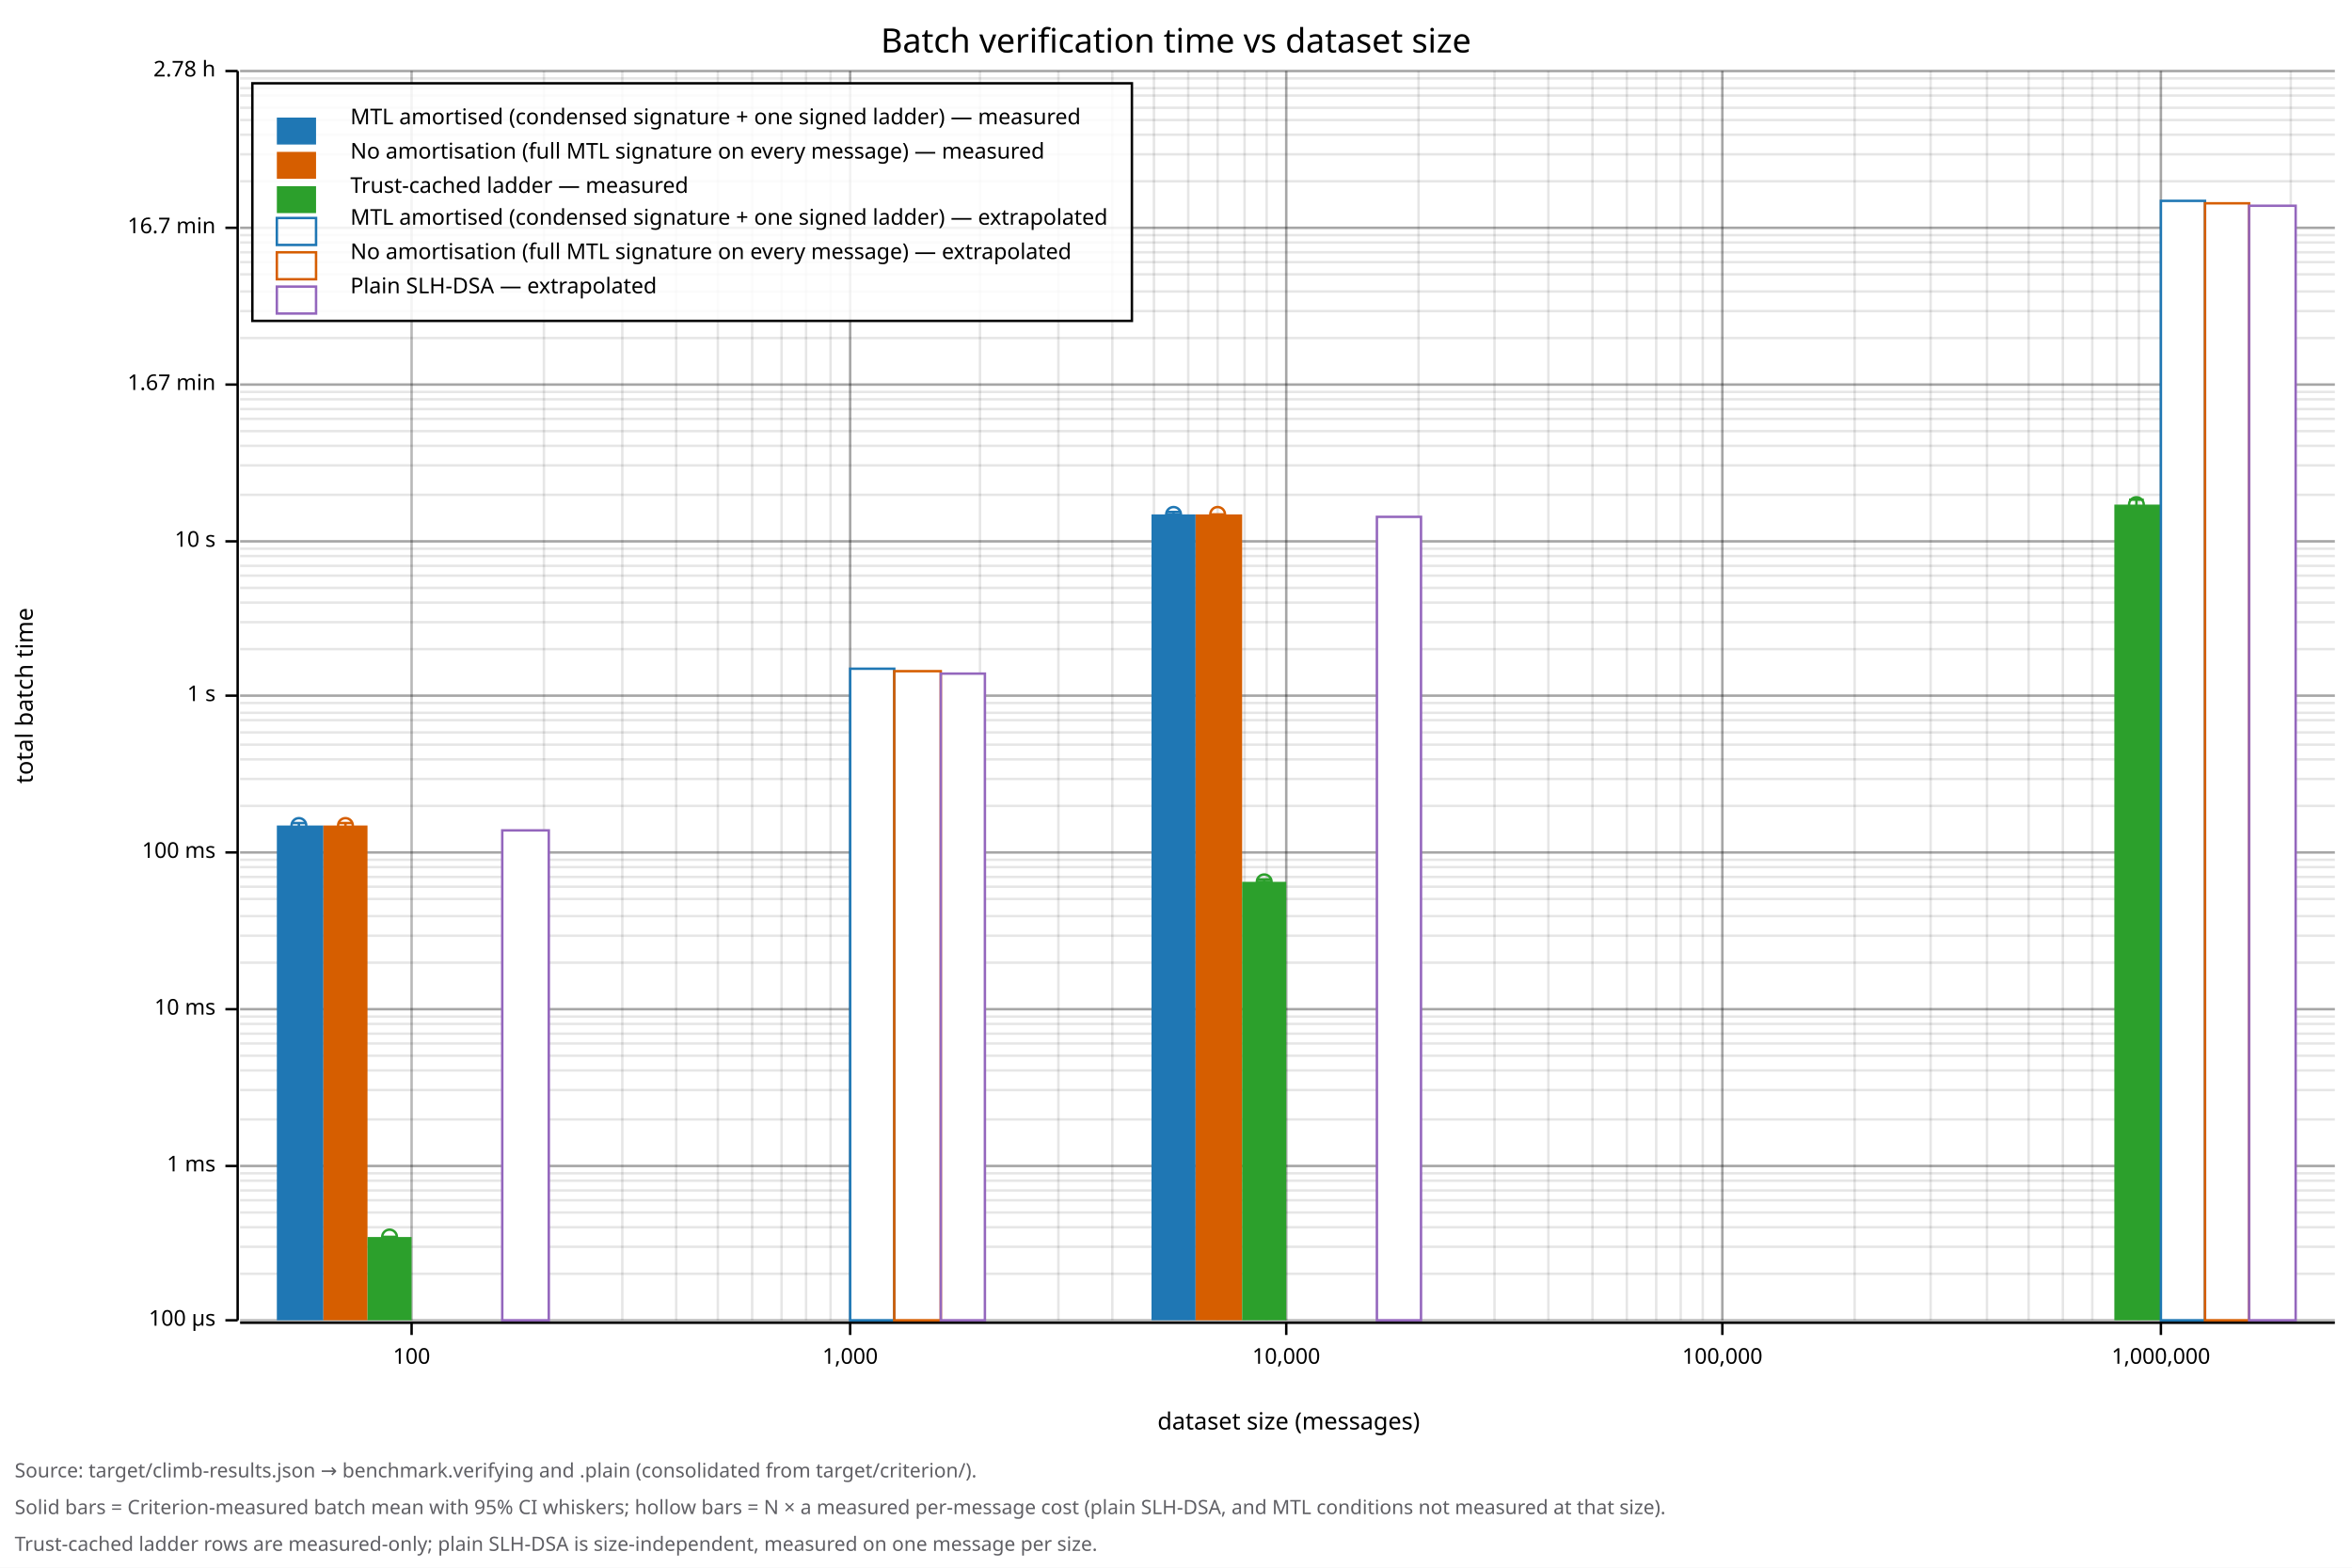
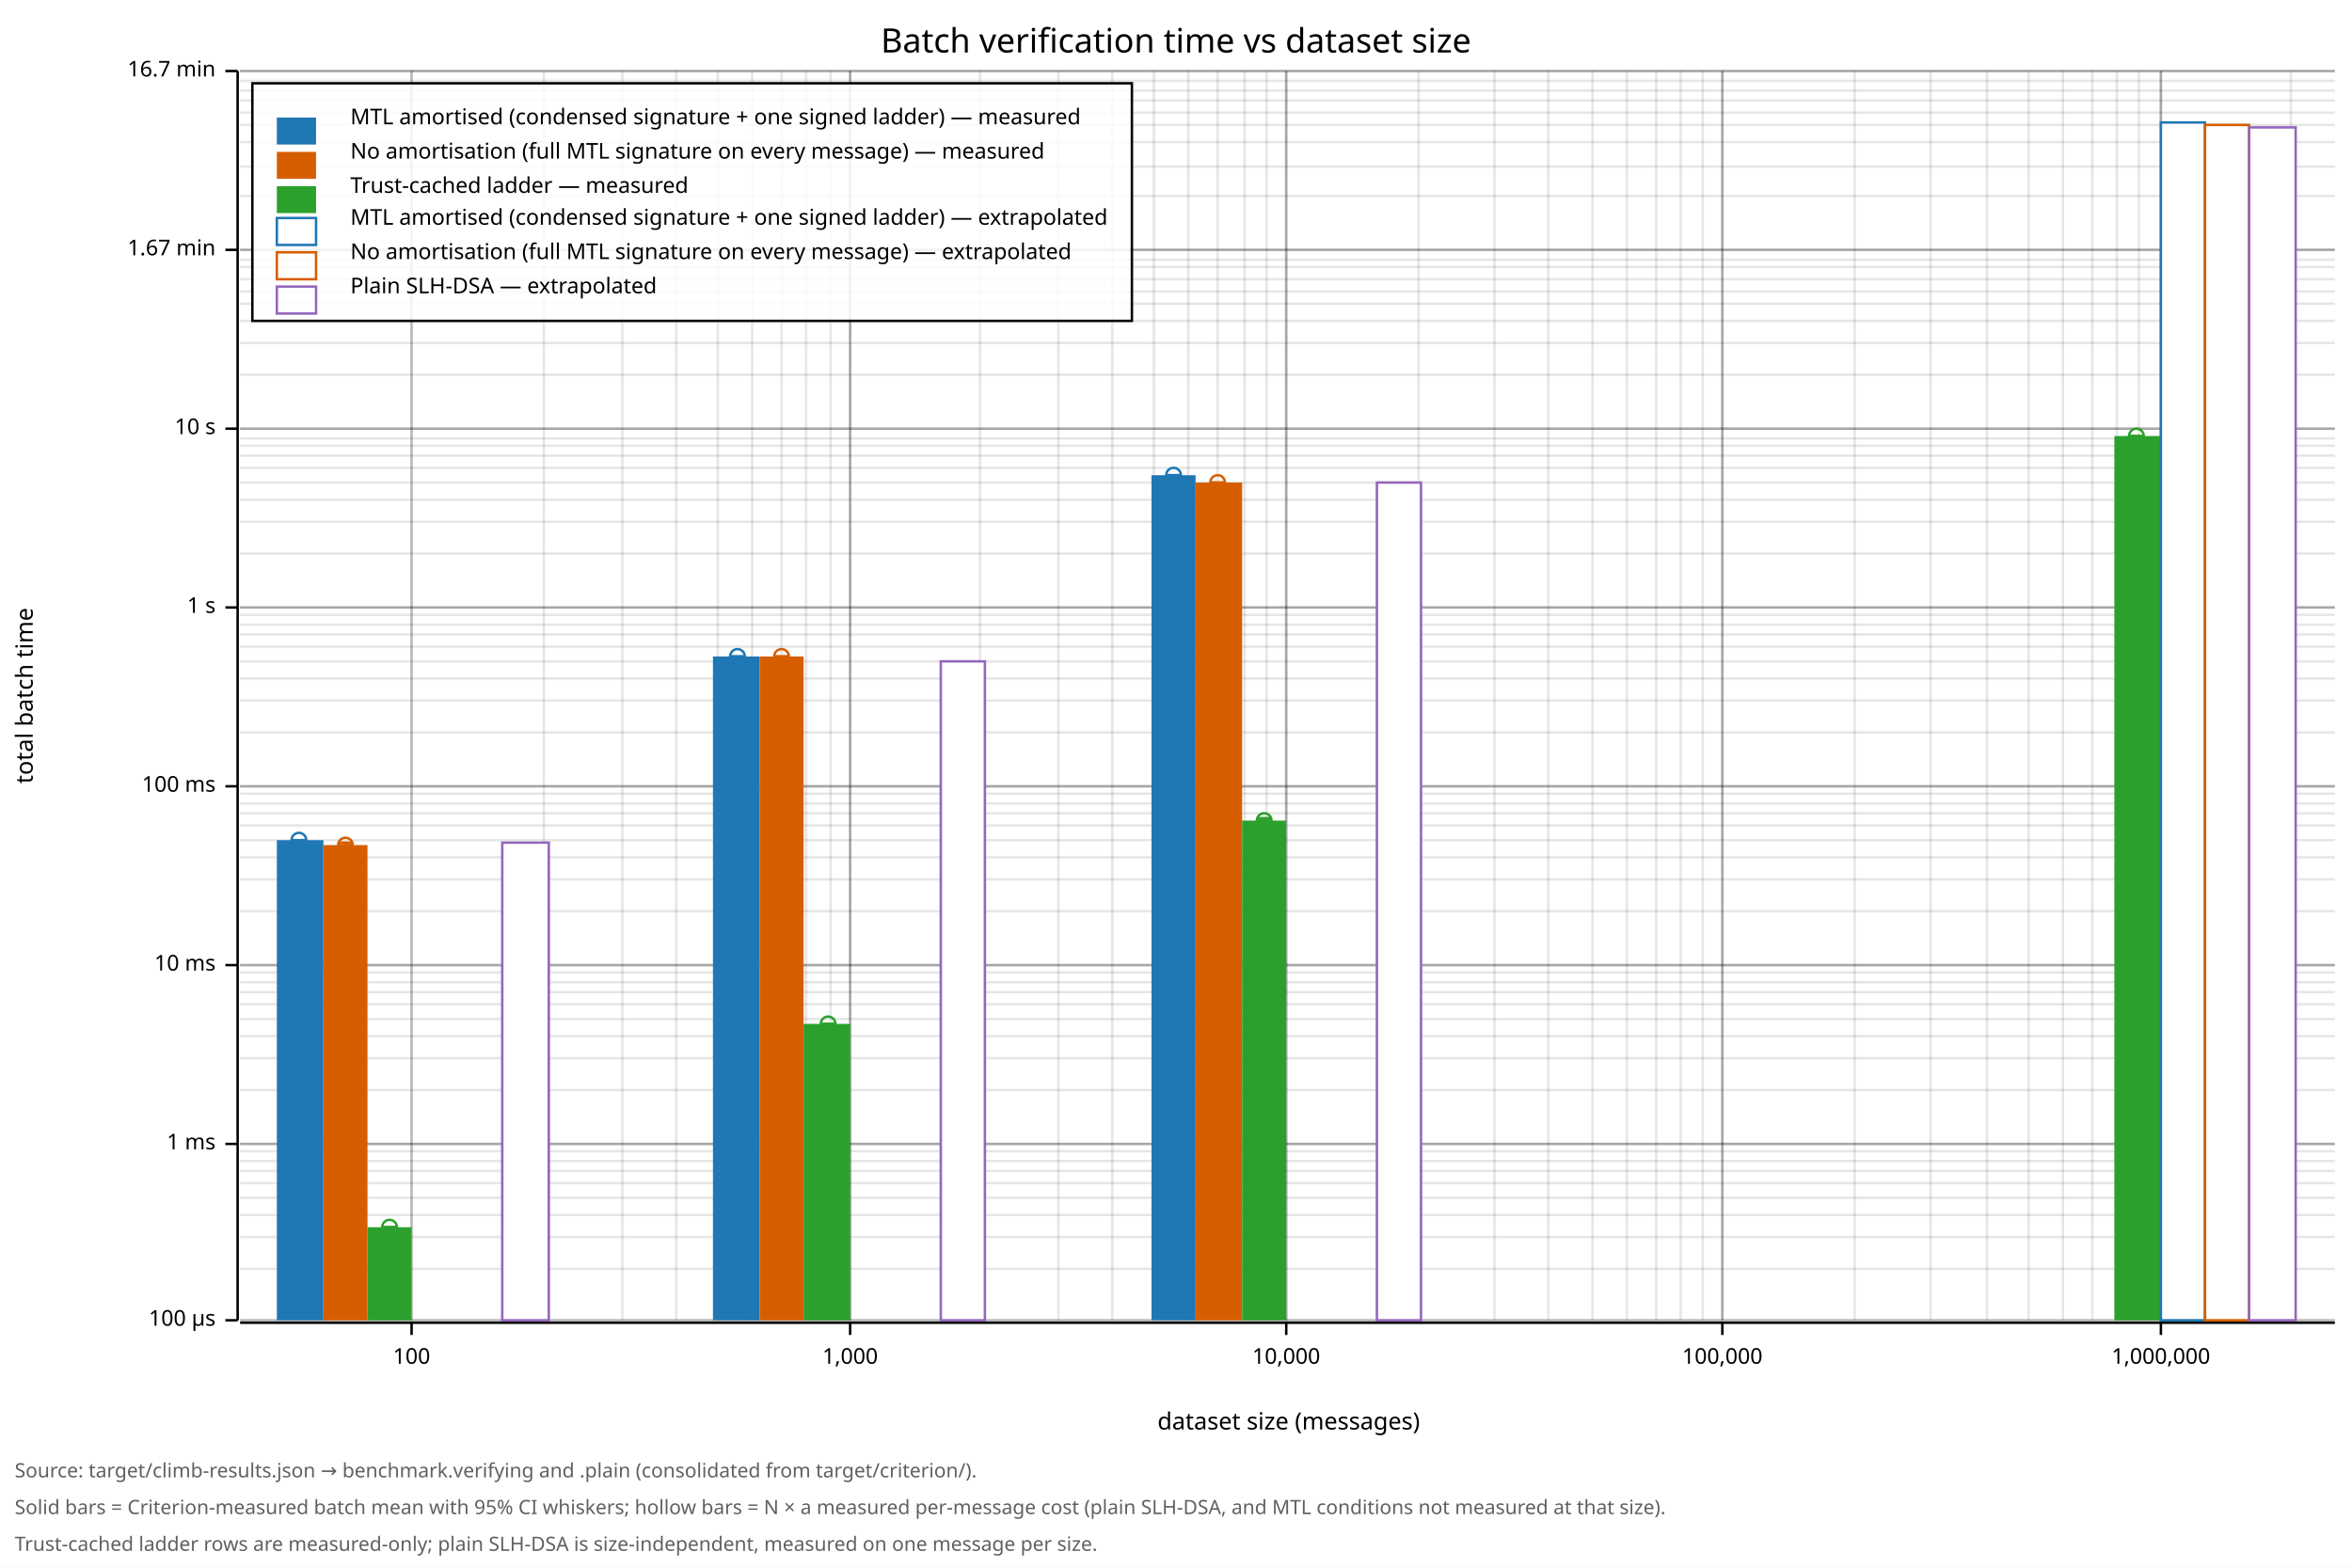
<svg xmlns="http://www.w3.org/2000/svg" width="960" height="640" viewBox="0 0 960 640">
  <rect x="0" y="0" width="960" height="640" opacity="1" fill="#FFFFFF" stroke="none" />
  <text x="480" y="11" dy="0.76em" text-anchor="middle" font-family="sans-serif" font-size="13.71" opacity="1" fill="#000000">
Batch verification time vs dataset size
</text>
  <line opacity="0.1" stroke="#000000" stroke-width="1" x1="168" y1="539" x2="168" y2="29" />
  <line opacity="0.1" stroke="#000000" stroke-width="1" x1="222" y1="539" x2="222" y2="29" />
  <line opacity="0.1" stroke="#000000" stroke-width="1" x1="254" y1="539" x2="254" y2="29" />
  <line opacity="0.1" stroke="#000000" stroke-width="1" x1="276" y1="539" x2="276" y2="29" />
  <line opacity="0.1" stroke="#000000" stroke-width="1" x1="293" y1="539" x2="293" y2="29" />
  <line opacity="0.1" stroke="#000000" stroke-width="1" x1="307" y1="539" x2="307" y2="29" />
  <line opacity="0.1" stroke="#000000" stroke-width="1" x1="319" y1="539" x2="319" y2="29" />
  <line opacity="0.1" stroke="#000000" stroke-width="1" x1="329" y1="539" x2="329" y2="29" />
  <line opacity="0.1" stroke="#000000" stroke-width="1" x1="339" y1="539" x2="339" y2="29" />
  <line opacity="0.1" stroke="#000000" stroke-width="1" x1="347" y1="539" x2="347" y2="29" />
  <line opacity="0.1" stroke="#000000" stroke-width="1" x1="347" y1="539" x2="347" y2="29" />
  <line opacity="0.1" stroke="#000000" stroke-width="1" x1="400" y1="539" x2="400" y2="29" />
  <line opacity="0.1" stroke="#000000" stroke-width="1" x1="432" y1="539" x2="432" y2="29" />
  <line opacity="0.1" stroke="#000000" stroke-width="1" x1="454" y1="539" x2="454" y2="29" />
  <line opacity="0.1" stroke="#000000" stroke-width="1" x1="471" y1="539" x2="471" y2="29" />
  <line opacity="0.1" stroke="#000000" stroke-width="1" x1="485" y1="539" x2="485" y2="29" />
  <line opacity="0.1" stroke="#000000" stroke-width="1" x1="497" y1="539" x2="497" y2="29" />
  <line opacity="0.1" stroke="#000000" stroke-width="1" x1="508" y1="539" x2="508" y2="29" />
  <line opacity="0.1" stroke="#000000" stroke-width="1" x1="517" y1="539" x2="517" y2="29" />
  <line opacity="0.1" stroke="#000000" stroke-width="1" x1="525" y1="539" x2="525" y2="29" />
  <line opacity="0.1" stroke="#000000" stroke-width="1" x1="525" y1="539" x2="525" y2="29" />
  <line opacity="0.1" stroke="#000000" stroke-width="1" x1="579" y1="539" x2="579" y2="29" />
  <line opacity="0.1" stroke="#000000" stroke-width="1" x1="610" y1="539" x2="610" y2="29" />
  <line opacity="0.1" stroke="#000000" stroke-width="1" x1="632" y1="539" x2="632" y2="29" />
  <line opacity="0.1" stroke="#000000" stroke-width="1" x1="650" y1="539" x2="650" y2="29" />
  <line opacity="0.1" stroke="#000000" stroke-width="1" x1="664" y1="539" x2="664" y2="29" />
  <line opacity="0.1" stroke="#000000" stroke-width="1" x1="676" y1="539" x2="676" y2="29" />
  <line opacity="0.1" stroke="#000000" stroke-width="1" x1="686" y1="539" x2="686" y2="29" />
  <line opacity="0.1" stroke="#000000" stroke-width="1" x1="695" y1="539" x2="695" y2="29" />
  <line opacity="0.1" stroke="#000000" stroke-width="1" x1="703" y1="539" x2="703" y2="29" />
  <line opacity="0.1" stroke="#000000" stroke-width="1" x1="703" y1="539" x2="703" y2="29" />
  <line opacity="0.1" stroke="#000000" stroke-width="1" x1="757" y1="539" x2="757" y2="29" />
  <line opacity="0.1" stroke="#000000" stroke-width="1" x1="788" y1="539" x2="788" y2="29" />
  <line opacity="0.1" stroke="#000000" stroke-width="1" x1="811" y1="539" x2="811" y2="29" />
  <line opacity="0.1" stroke="#000000" stroke-width="1" x1="828" y1="539" x2="828" y2="29" />
  <line opacity="0.1" stroke="#000000" stroke-width="1" x1="842" y1="539" x2="842" y2="29" />
  <line opacity="0.1" stroke="#000000" stroke-width="1" x1="854" y1="539" x2="854" y2="29" />
  <line opacity="0.1" stroke="#000000" stroke-width="1" x1="864" y1="539" x2="864" y2="29" />
  <line opacity="0.1" stroke="#000000" stroke-width="1" x1="873" y1="539" x2="873" y2="29" />
  <line opacity="0.1" stroke="#000000" stroke-width="1" x1="882" y1="539" x2="882" y2="29" />
  <line opacity="0.1" stroke="#000000" stroke-width="1" x1="882" y1="539" x2="882" y2="29" />
  <line opacity="0.1" stroke="#000000" stroke-width="1" x1="935" y1="539" x2="935" y2="29" />
  <line opacity="0.1" stroke="#000000" stroke-width="1" x1="98" y1="539" x2="953" y2="539" />
-   <line opacity="0.1" stroke="#000000" stroke-width="1" x1="98" y1="520" x2="953" y2="520" />
-   <line opacity="0.1" stroke="#000000" stroke-width="1" x1="98" y1="509" x2="953" y2="509" />
-   <line opacity="0.1" stroke="#000000" stroke-width="1" x1="98" y1="501" x2="953" y2="501" />
-   <line opacity="0.1" stroke="#000000" stroke-width="1" x1="98" y1="495" x2="953" y2="495" />
-   <line opacity="0.1" stroke="#000000" stroke-width="1" x1="98" y1="490" x2="953" y2="490" />
-   <line opacity="0.1" stroke="#000000" stroke-width="1" x1="98" y1="486" x2="953" y2="486" />
-   <line opacity="0.1" stroke="#000000" stroke-width="1" x1="98" y1="482" x2="953" y2="482" />
-   <line opacity="0.1" stroke="#000000" stroke-width="1" x1="98" y1="479" x2="953" y2="479" />
-   <line opacity="0.1" stroke="#000000" stroke-width="1" x1="98" y1="476" x2="953" y2="476" />
-   <line opacity="0.1" stroke="#000000" stroke-width="1" x1="98" y1="476" x2="953" y2="476" />
-   <line opacity="0.1" stroke="#000000" stroke-width="1" x1="98" y1="457" x2="953" y2="457" />
+   <line opacity="0.1" stroke="#000000" stroke-width="1" x1="98" y1="518" x2="953" y2="518" />
+   <line opacity="0.1" stroke="#000000" stroke-width="1" x1="98" y1="505" x2="953" y2="505" />
+   <line opacity="0.1" stroke="#000000" stroke-width="1" x1="98" y1="496" x2="953" y2="496" />
+   <line opacity="0.1" stroke="#000000" stroke-width="1" x1="98" y1="489" x2="953" y2="489" />
+   <line opacity="0.1" stroke="#000000" stroke-width="1" x1="98" y1="483" x2="953" y2="483" />
+   <line opacity="0.1" stroke="#000000" stroke-width="1" x1="98" y1="478" x2="953" y2="478" />
+   <line opacity="0.1" stroke="#000000" stroke-width="1" x1="98" y1="474" x2="953" y2="474" />
+   <line opacity="0.1" stroke="#000000" stroke-width="1" x1="98" y1="470" x2="953" y2="470" />
+   <line opacity="0.1" stroke="#000000" stroke-width="1" x1="98" y1="467" x2="953" y2="467" />
+   <line opacity="0.1" stroke="#000000" stroke-width="1" x1="98" y1="467" x2="953" y2="467" />
  <line opacity="0.1" stroke="#000000" stroke-width="1" x1="98" y1="445" x2="953" y2="445" />
-   <line opacity="0.1" stroke="#000000" stroke-width="1" x1="98" y1="437" x2="953" y2="437" />
-   <line opacity="0.1" stroke="#000000" stroke-width="1" x1="98" y1="431" x2="953" y2="431" />
-   <line opacity="0.1" stroke="#000000" stroke-width="1" x1="98" y1="426" x2="953" y2="426" />
-   <line opacity="0.1" stroke="#000000" stroke-width="1" x1="98" y1="422" x2="953" y2="422" />
-   <line opacity="0.1" stroke="#000000" stroke-width="1" x1="98" y1="418" x2="953" y2="418" />
-   <line opacity="0.1" stroke="#000000" stroke-width="1" x1="98" y1="415" x2="953" y2="415" />
-   <line opacity="0.1" stroke="#000000" stroke-width="1" x1="98" y1="412" x2="953" y2="412" />
-   <line opacity="0.1" stroke="#000000" stroke-width="1" x1="98" y1="412" x2="953" y2="412" />
-   <line opacity="0.1" stroke="#000000" stroke-width="1" x1="98" y1="393" x2="953" y2="393" />
-   <line opacity="0.1" stroke="#000000" stroke-width="1" x1="98" y1="382" x2="953" y2="382" />
-   <line opacity="0.1" stroke="#000000" stroke-width="1" x1="98" y1="374" x2="953" y2="374" />
-   <line opacity="0.1" stroke="#000000" stroke-width="1" x1="98" y1="367" x2="953" y2="367" />
-   <line opacity="0.1" stroke="#000000" stroke-width="1" x1="98" y1="362" x2="953" y2="362" />
-   <line opacity="0.1" stroke="#000000" stroke-width="1" x1="98" y1="358" x2="953" y2="358" />
-   <line opacity="0.1" stroke="#000000" stroke-width="1" x1="98" y1="354" x2="953" y2="354" />
-   <line opacity="0.1" stroke="#000000" stroke-width="1" x1="98" y1="351" x2="953" y2="351" />
-   <line opacity="0.1" stroke="#000000" stroke-width="1" x1="98" y1="348" x2="953" y2="348" />
-   <line opacity="0.1" stroke="#000000" stroke-width="1" x1="98" y1="348" x2="953" y2="348" />
-   <line opacity="0.1" stroke="#000000" stroke-width="1" x1="98" y1="329" x2="953" y2="329" />
-   <line opacity="0.1" stroke="#000000" stroke-width="1" x1="98" y1="318" x2="953" y2="318" />
-   <line opacity="0.1" stroke="#000000" stroke-width="1" x1="98" y1="310" x2="953" y2="310" />
-   <line opacity="0.1" stroke="#000000" stroke-width="1" x1="98" y1="304" x2="953" y2="304" />
+   <line opacity="0.1" stroke="#000000" stroke-width="1" x1="98" y1="432" x2="953" y2="432" />
+   <line opacity="0.1" stroke="#000000" stroke-width="1" x1="98" y1="423" x2="953" y2="423" />
+   <line opacity="0.1" stroke="#000000" stroke-width="1" x1="98" y1="416" x2="953" y2="416" />
+   <line opacity="0.1" stroke="#000000" stroke-width="1" x1="98" y1="410" x2="953" y2="410" />
+   <line opacity="0.1" stroke="#000000" stroke-width="1" x1="98" y1="405" x2="953" y2="405" />
+   <line opacity="0.1" stroke="#000000" stroke-width="1" x1="98" y1="401" x2="953" y2="401" />
+   <line opacity="0.1" stroke="#000000" stroke-width="1" x1="98" y1="397" x2="953" y2="397" />
+   <line opacity="0.1" stroke="#000000" stroke-width="1" x1="98" y1="394" x2="953" y2="394" />
+   <line opacity="0.1" stroke="#000000" stroke-width="1" x1="98" y1="394" x2="953" y2="394" />
+   <line opacity="0.1" stroke="#000000" stroke-width="1" x1="98" y1="372" x2="953" y2="372" />
+   <line opacity="0.1" stroke="#000000" stroke-width="1" x1="98" y1="359" x2="953" y2="359" />
+   <line opacity="0.1" stroke="#000000" stroke-width="1" x1="98" y1="350" x2="953" y2="350" />
+   <line opacity="0.1" stroke="#000000" stroke-width="1" x1="98" y1="343" x2="953" y2="343" />
+   <line opacity="0.1" stroke="#000000" stroke-width="1" x1="98" y1="337" x2="953" y2="337" />
+   <line opacity="0.1" stroke="#000000" stroke-width="1" x1="98" y1="332" x2="953" y2="332" />
+   <line opacity="0.1" stroke="#000000" stroke-width="1" x1="98" y1="328" x2="953" y2="328" />
+   <line opacity="0.1" stroke="#000000" stroke-width="1" x1="98" y1="324" x2="953" y2="324" />
+   <line opacity="0.1" stroke="#000000" stroke-width="1" x1="98" y1="321" x2="953" y2="321" />
+   <line opacity="0.1" stroke="#000000" stroke-width="1" x1="98" y1="321" x2="953" y2="321" />
  <line opacity="0.1" stroke="#000000" stroke-width="1" x1="98" y1="299" x2="953" y2="299" />
-   <line opacity="0.1" stroke="#000000" stroke-width="1" x1="98" y1="294" x2="953" y2="294" />
-   <line opacity="0.1" stroke="#000000" stroke-width="1" x1="98" y1="291" x2="953" y2="291" />
-   <line opacity="0.1" stroke="#000000" stroke-width="1" x1="98" y1="287" x2="953" y2="287" />
-   <line opacity="0.1" stroke="#000000" stroke-width="1" x1="98" y1="284" x2="953" y2="284" />
-   <line opacity="0.1" stroke="#000000" stroke-width="1" x1="98" y1="284" x2="953" y2="284" />
-   <line opacity="0.1" stroke="#000000" stroke-width="1" x1="98" y1="265" x2="953" y2="265" />
-   <line opacity="0.1" stroke="#000000" stroke-width="1" x1="98" y1="254" x2="953" y2="254" />
-   <line opacity="0.1" stroke="#000000" stroke-width="1" x1="98" y1="246" x2="953" y2="246" />
-   <line opacity="0.1" stroke="#000000" stroke-width="1" x1="98" y1="240" x2="953" y2="240" />
-   <line opacity="0.1" stroke="#000000" stroke-width="1" x1="98" y1="235" x2="953" y2="235" />
-   <line opacity="0.1" stroke="#000000" stroke-width="1" x1="98" y1="231" x2="953" y2="231" />
-   <line opacity="0.1" stroke="#000000" stroke-width="1" x1="98" y1="227" x2="953" y2="227" />
-   <line opacity="0.1" stroke="#000000" stroke-width="1" x1="98" y1="224" x2="953" y2="224" />
-   <line opacity="0.1" stroke="#000000" stroke-width="1" x1="98" y1="221" x2="953" y2="221" />
-   <line opacity="0.1" stroke="#000000" stroke-width="1" x1="98" y1="221" x2="953" y2="221" />
-   <line opacity="0.1" stroke="#000000" stroke-width="1" x1="98" y1="202" x2="953" y2="202" />
-   <line opacity="0.1" stroke="#000000" stroke-width="1" x1="98" y1="190" x2="953" y2="190" />
+   <line opacity="0.1" stroke="#000000" stroke-width="1" x1="98" y1="286" x2="953" y2="286" />
+   <line opacity="0.1" stroke="#000000" stroke-width="1" x1="98" y1="277" x2="953" y2="277" />
+   <line opacity="0.1" stroke="#000000" stroke-width="1" x1="98" y1="270" x2="953" y2="270" />
+   <line opacity="0.1" stroke="#000000" stroke-width="1" x1="98" y1="264" x2="953" y2="264" />
+   <line opacity="0.1" stroke="#000000" stroke-width="1" x1="98" y1="259" x2="953" y2="259" />
+   <line opacity="0.1" stroke="#000000" stroke-width="1" x1="98" y1="255" x2="953" y2="255" />
+   <line opacity="0.1" stroke="#000000" stroke-width="1" x1="98" y1="251" x2="953" y2="251" />
+   <line opacity="0.1" stroke="#000000" stroke-width="1" x1="98" y1="248" x2="953" y2="248" />
+   <line opacity="0.1" stroke="#000000" stroke-width="1" x1="98" y1="248" x2="953" y2="248" />
+   <line opacity="0.1" stroke="#000000" stroke-width="1" x1="98" y1="226" x2="953" y2="226" />
+   <line opacity="0.1" stroke="#000000" stroke-width="1" x1="98" y1="213" x2="953" y2="213" />
+   <line opacity="0.1" stroke="#000000" stroke-width="1" x1="98" y1="204" x2="953" y2="204" />
+   <line opacity="0.1" stroke="#000000" stroke-width="1" x1="98" y1="197" x2="953" y2="197" />
+   <line opacity="0.1" stroke="#000000" stroke-width="1" x1="98" y1="191" x2="953" y2="191" />
+   <line opacity="0.1" stroke="#000000" stroke-width="1" x1="98" y1="186" x2="953" y2="186" />
  <line opacity="0.1" stroke="#000000" stroke-width="1" x1="98" y1="182" x2="953" y2="182" />
-   <line opacity="0.1" stroke="#000000" stroke-width="1" x1="98" y1="176" x2="953" y2="176" />
-   <line opacity="0.1" stroke="#000000" stroke-width="1" x1="98" y1="171" x2="953" y2="171" />
-   <line opacity="0.1" stroke="#000000" stroke-width="1" x1="98" y1="167" x2="953" y2="167" />
-   <line opacity="0.1" stroke="#000000" stroke-width="1" x1="98" y1="163" x2="953" y2="163" />
-   <line opacity="0.1" stroke="#000000" stroke-width="1" x1="98" y1="160" x2="953" y2="160" />
-   <line opacity="0.1" stroke="#000000" stroke-width="1" x1="98" y1="157" x2="953" y2="157" />
-   <line opacity="0.1" stroke="#000000" stroke-width="1" x1="98" y1="157" x2="953" y2="157" />
-   <line opacity="0.1" stroke="#000000" stroke-width="1" x1="98" y1="138" x2="953" y2="138" />
-   <line opacity="0.1" stroke="#000000" stroke-width="1" x1="98" y1="127" x2="953" y2="127" />
+   <line opacity="0.1" stroke="#000000" stroke-width="1" x1="98" y1="179" x2="953" y2="179" />
+   <line opacity="0.1" stroke="#000000" stroke-width="1" x1="98" y1="175" x2="953" y2="175" />
+   <line opacity="0.1" stroke="#000000" stroke-width="1" x1="98" y1="175" x2="953" y2="175" />
+   <line opacity="0.1" stroke="#000000" stroke-width="1" x1="98" y1="153" x2="953" y2="153" />
+   <line opacity="0.1" stroke="#000000" stroke-width="1" x1="98" y1="140" x2="953" y2="140" />
+   <line opacity="0.1" stroke="#000000" stroke-width="1" x1="98" y1="131" x2="953" y2="131" />
+   <line opacity="0.1" stroke="#000000" stroke-width="1" x1="98" y1="124" x2="953" y2="124" />
  <line opacity="0.1" stroke="#000000" stroke-width="1" x1="98" y1="119" x2="953" y2="119" />
-   <line opacity="0.1" stroke="#000000" stroke-width="1" x1="98" y1="112" x2="953" y2="112" />
-   <line opacity="0.1" stroke="#000000" stroke-width="1" x1="98" y1="107" x2="953" y2="107" />
-   <line opacity="0.1" stroke="#000000" stroke-width="1" x1="98" y1="103" x2="953" y2="103" />
-   <line opacity="0.1" stroke="#000000" stroke-width="1" x1="98" y1="99" x2="953" y2="99" />
-   <line opacity="0.1" stroke="#000000" stroke-width="1" x1="98" y1="96" x2="953" y2="96" />
-   <line opacity="0.1" stroke="#000000" stroke-width="1" x1="98" y1="93" x2="953" y2="93" />
-   <line opacity="0.1" stroke="#000000" stroke-width="1" x1="98" y1="93" x2="953" y2="93" />
-   <line opacity="0.1" stroke="#000000" stroke-width="1" x1="98" y1="74" x2="953" y2="74" />
-   <line opacity="0.1" stroke="#000000" stroke-width="1" x1="98" y1="63" x2="953" y2="63" />
-   <line opacity="0.1" stroke="#000000" stroke-width="1" x1="98" y1="55" x2="953" y2="55" />
-   <line opacity="0.1" stroke="#000000" stroke-width="1" x1="98" y1="49" x2="953" y2="49" />
-   <line opacity="0.1" stroke="#000000" stroke-width="1" x1="98" y1="44" x2="953" y2="44" />
-   <line opacity="0.1" stroke="#000000" stroke-width="1" x1="98" y1="39" x2="953" y2="39" />
-   <line opacity="0.1" stroke="#000000" stroke-width="1" x1="98" y1="36" x2="953" y2="36" />
-   <line opacity="0.1" stroke="#000000" stroke-width="1" x1="98" y1="32" x2="953" y2="32" />
+   <line opacity="0.1" stroke="#000000" stroke-width="1" x1="98" y1="114" x2="953" y2="114" />
+   <line opacity="0.1" stroke="#000000" stroke-width="1" x1="98" y1="109" x2="953" y2="109" />
+   <line opacity="0.1" stroke="#000000" stroke-width="1" x1="98" y1="106" x2="953" y2="106" />
+   <line opacity="0.1" stroke="#000000" stroke-width="1" x1="98" y1="102" x2="953" y2="102" />
+   <line opacity="0.1" stroke="#000000" stroke-width="1" x1="98" y1="102" x2="953" y2="102" />
+   <line opacity="0.1" stroke="#000000" stroke-width="1" x1="98" y1="80" x2="953" y2="80" />
+   <line opacity="0.1" stroke="#000000" stroke-width="1" x1="98" y1="68" x2="953" y2="68" />
+   <line opacity="0.1" stroke="#000000" stroke-width="1" x1="98" y1="58" x2="953" y2="58" />
+   <line opacity="0.1" stroke="#000000" stroke-width="1" x1="98" y1="51" x2="953" y2="51" />
+   <line opacity="0.1" stroke="#000000" stroke-width="1" x1="98" y1="46" x2="953" y2="46" />
+   <line opacity="0.1" stroke="#000000" stroke-width="1" x1="98" y1="41" x2="953" y2="41" />
+   <line opacity="0.1" stroke="#000000" stroke-width="1" x1="98" y1="37" x2="953" y2="37" />
+   <line opacity="0.1" stroke="#000000" stroke-width="1" x1="98" y1="33" x2="953" y2="33" />
  <line opacity="0.1" stroke="#000000" stroke-width="1" x1="98" y1="29" x2="953" y2="29" />
  <line opacity="0.1" stroke="#000000" stroke-width="1" x1="98" y1="29" x2="953" y2="29" />
  <text x="6" y="284" dy="0.76em" text-anchor="middle" font-family="sans-serif" font-size="9.677" opacity="1" fill="#000000" transform="rotate(270, 6, 284)">
total batch time
</text>
  <text x="526" y="586" dy="-0.5ex" text-anchor="middle" font-family="sans-serif" font-size="9.677" opacity="1" fill="#000000">
dataset size (messages)
</text>
  <line opacity="0.2" stroke="#000000" stroke-width="1" x1="168" y1="539" x2="168" y2="29" />
  <line opacity="0.2" stroke="#000000" stroke-width="1" x1="347" y1="539" x2="347" y2="29" />
  <line opacity="0.2" stroke="#000000" stroke-width="1" x1="525" y1="539" x2="525" y2="29" />
  <line opacity="0.2" stroke="#000000" stroke-width="1" x1="703" y1="539" x2="703" y2="29" />
  <line opacity="0.2" stroke="#000000" stroke-width="1" x1="882" y1="539" x2="882" y2="29" />
  <line opacity="0.2" stroke="#000000" stroke-width="1" x1="98" y1="539" x2="953" y2="539" />
-   <line opacity="0.2" stroke="#000000" stroke-width="1" x1="98" y1="476" x2="953" y2="476" />
-   <line opacity="0.2" stroke="#000000" stroke-width="1" x1="98" y1="412" x2="953" y2="412" />
-   <line opacity="0.2" stroke="#000000" stroke-width="1" x1="98" y1="348" x2="953" y2="348" />
-   <line opacity="0.2" stroke="#000000" stroke-width="1" x1="98" y1="284" x2="953" y2="284" />
-   <line opacity="0.2" stroke="#000000" stroke-width="1" x1="98" y1="221" x2="953" y2="221" />
-   <line opacity="0.2" stroke="#000000" stroke-width="1" x1="98" y1="157" x2="953" y2="157" />
-   <line opacity="0.2" stroke="#000000" stroke-width="1" x1="98" y1="93" x2="953" y2="93" />
+   <line opacity="0.2" stroke="#000000" stroke-width="1" x1="98" y1="467" x2="953" y2="467" />
+   <line opacity="0.2" stroke="#000000" stroke-width="1" x1="98" y1="394" x2="953" y2="394" />
+   <line opacity="0.2" stroke="#000000" stroke-width="1" x1="98" y1="321" x2="953" y2="321" />
+   <line opacity="0.2" stroke="#000000" stroke-width="1" x1="98" y1="248" x2="953" y2="248" />
+   <line opacity="0.2" stroke="#000000" stroke-width="1" x1="98" y1="175" x2="953" y2="175" />
+   <line opacity="0.2" stroke="#000000" stroke-width="1" x1="98" y1="102" x2="953" y2="102" />
  <line opacity="0.2" stroke="#000000" stroke-width="1" x1="98" y1="29" x2="953" y2="29" />
  <polyline fill="none" opacity="1" stroke="#000000" stroke-width="1" points="97,29 97,539 " />
  <text x="88" y="539" dy="0.5ex" text-anchor="end" font-family="sans-serif" font-size="8.871" opacity="1" fill="#000000">
100 µs
</text>
  <polyline fill="none" opacity="1" stroke="#000000" stroke-width="1" points="92,539 97,539 " />
-   <text x="88" y="476" dy="0.5ex" text-anchor="end" font-family="sans-serif" font-size="8.871" opacity="1" fill="#000000">
+   <text x="88" y="467" dy="0.5ex" text-anchor="end" font-family="sans-serif" font-size="8.871" opacity="1" fill="#000000">
1 ms
</text>
-   <polyline fill="none" opacity="1" stroke="#000000" stroke-width="1" points="92,476 97,476 " />
-   <text x="88" y="412" dy="0.5ex" text-anchor="end" font-family="sans-serif" font-size="8.871" opacity="1" fill="#000000">
+   <polyline fill="none" opacity="1" stroke="#000000" stroke-width="1" points="92,467 97,467 " />
+   <text x="88" y="394" dy="0.5ex" text-anchor="end" font-family="sans-serif" font-size="8.871" opacity="1" fill="#000000">
10 ms
</text>
-   <polyline fill="none" opacity="1" stroke="#000000" stroke-width="1" points="92,412 97,412 " />
-   <text x="88" y="348" dy="0.5ex" text-anchor="end" font-family="sans-serif" font-size="8.871" opacity="1" fill="#000000">
+   <polyline fill="none" opacity="1" stroke="#000000" stroke-width="1" points="92,394 97,394 " />
+   <text x="88" y="321" dy="0.5ex" text-anchor="end" font-family="sans-serif" font-size="8.871" opacity="1" fill="#000000">
100 ms
</text>
-   <polyline fill="none" opacity="1" stroke="#000000" stroke-width="1" points="92,348 97,348 " />
-   <text x="88" y="284" dy="0.5ex" text-anchor="end" font-family="sans-serif" font-size="8.871" opacity="1" fill="#000000">
+   <polyline fill="none" opacity="1" stroke="#000000" stroke-width="1" points="92,321 97,321 " />
+   <text x="88" y="248" dy="0.5ex" text-anchor="end" font-family="sans-serif" font-size="8.871" opacity="1" fill="#000000">
1 s
</text>
-   <polyline fill="none" opacity="1" stroke="#000000" stroke-width="1" points="92,284 97,284 " />
-   <text x="88" y="221" dy="0.5ex" text-anchor="end" font-family="sans-serif" font-size="8.871" opacity="1" fill="#000000">
+   <polyline fill="none" opacity="1" stroke="#000000" stroke-width="1" points="92,248 97,248 " />
+   <text x="88" y="175" dy="0.5ex" text-anchor="end" font-family="sans-serif" font-size="8.871" opacity="1" fill="#000000">
10 s
</text>
-   <polyline fill="none" opacity="1" stroke="#000000" stroke-width="1" points="92,221 97,221 " />
-   <text x="88" y="157" dy="0.5ex" text-anchor="end" font-family="sans-serif" font-size="8.871" opacity="1" fill="#000000">
+   <polyline fill="none" opacity="1" stroke="#000000" stroke-width="1" points="92,175 97,175 " />
+   <text x="88" y="102" dy="0.5ex" text-anchor="end" font-family="sans-serif" font-size="8.871" opacity="1" fill="#000000">
1.67 min
</text>
-   <polyline fill="none" opacity="1" stroke="#000000" stroke-width="1" points="92,157 97,157 " />
-   <text x="88" y="93" dy="0.5ex" text-anchor="end" font-family="sans-serif" font-size="8.871" opacity="1" fill="#000000">
+   <polyline fill="none" opacity="1" stroke="#000000" stroke-width="1" points="92,102 97,102 " />
+   <text x="88" y="29" dy="0.5ex" text-anchor="end" font-family="sans-serif" font-size="8.871" opacity="1" fill="#000000">
16.7 min
- </text>
-   <polyline fill="none" opacity="1" stroke="#000000" stroke-width="1" points="92,93 97,93 " />
-   <text x="88" y="29" dy="0.5ex" text-anchor="end" font-family="sans-serif" font-size="8.871" opacity="1" fill="#000000">
- 2.78 h
</text>
  <polyline fill="none" opacity="1" stroke="#000000" stroke-width="1" points="92,29 97,29 " />
  <polyline fill="none" opacity="1" stroke="#000000" stroke-width="1" points="98,540 953,540 " />
  <text x="168" y="550" dy="0.76em" text-anchor="middle" font-family="sans-serif" font-size="8.871" opacity="1" fill="#000000">
100
</text>
  <polyline fill="none" opacity="1" stroke="#000000" stroke-width="1" points="168,540 168,545 " />
  <text x="347" y="550" dy="0.76em" text-anchor="middle" font-family="sans-serif" font-size="8.871" opacity="1" fill="#000000">
1,000
</text>
  <polyline fill="none" opacity="1" stroke="#000000" stroke-width="1" points="347,540 347,545 " />
  <text x="525" y="550" dy="0.76em" text-anchor="middle" font-family="sans-serif" font-size="8.871" opacity="1" fill="#000000">
10,000
</text>
  <polyline fill="none" opacity="1" stroke="#000000" stroke-width="1" points="525,540 525,545 " />
  <text x="703" y="550" dy="0.76em" text-anchor="middle" font-family="sans-serif" font-size="8.871" opacity="1" fill="#000000">
100,000
</text>
  <polyline fill="none" opacity="1" stroke="#000000" stroke-width="1" points="703,540 703,545 " />
  <text x="882" y="550" dy="0.76em" text-anchor="middle" font-family="sans-serif" font-size="8.871" opacity="1" fill="#000000">
1,000,000
</text>
  <polyline fill="none" opacity="1" stroke="#000000" stroke-width="1" points="882,540 882,545 " />
-   <rect x="113" y="337" width="19" height="202" opacity="1" fill="#1F77B4" stroke="none" />
-   <rect x="470" y="210" width="18" height="329" opacity="1" fill="#1F77B4" stroke="none" />
-   <rect x="132" y="337" width="18" height="202" opacity="1" fill="#D65E00" stroke="none" />
-   <rect x="488" y="210" width="19" height="329" opacity="1" fill="#D65E00" stroke="none" />
-   <rect x="150" y="505" width="18" height="34" opacity="1" fill="#2CA02C" stroke="none" />
-   <rect x="507" y="360" width="18" height="179" opacity="1" fill="#2CA02C" stroke="none" />
-   <rect x="863" y="206" width="19" height="333" opacity="1" fill="#2CA02C" stroke="none" />
-   <rect x="347" y="273" width="18" height="266" opacity="1" fill="#FFFFFF" stroke="none" />
-   <rect x="882" y="82" width="18" height="457" opacity="1" fill="#FFFFFF" stroke="none" />
-   <rect x="365" y="274" width="19" height="265" opacity="1" fill="#FFFFFF" stroke="none" />
-   <rect x="900" y="83" width="18" height="456" opacity="1" fill="#FFFFFF" stroke="none" />
-   <rect x="205" y="339" width="19" height="200" opacity="1" fill="#FFFFFF" stroke="none" />
-   <rect x="384" y="275" width="18" height="264" opacity="1" fill="#FFFFFF" stroke="none" />
-   <rect x="562" y="211" width="18" height="328" opacity="1" fill="#FFFFFF" stroke="none" />
-   <rect x="918" y="84" width="19" height="455" opacity="1" fill="#FFFFFF" stroke="none" />
-   <rect x="347" y="273" width="18" height="266" opacity="1" fill="none" stroke="#1F77B4" />
-   <rect x="882" y="82" width="18" height="457" opacity="1" fill="none" stroke="#1F77B4" />
-   <rect x="365" y="274" width="19" height="265" opacity="1" fill="none" stroke="#D65E00" />
-   <rect x="900" y="83" width="18" height="456" opacity="1" fill="none" stroke="#D65E00" />
-   <rect x="205" y="339" width="19" height="200" opacity="1" fill="none" stroke="#9467BD" />
-   <rect x="384" y="275" width="18" height="264" opacity="1" fill="none" stroke="#9467BD" />
-   <rect x="562" y="211" width="18" height="328" opacity="1" fill="none" stroke="#9467BD" />
-   <rect x="918" y="84" width="19" height="455" opacity="1" fill="none" stroke="#9467BD" />
-   <line opacity="1" stroke="#1F77B4" stroke-width="1" x1="119" y1="338" x2="125" y2="338" />
-   <line opacity="1" stroke="#1F77B4" stroke-width="1" x1="119" y1="336" x2="125" y2="336" />
-   <line opacity="1" stroke="#1F77B4" stroke-width="1" x1="122" y1="338" x2="122" y2="336" />
-   <circle cx="122" cy="337" r="3" opacity="1" fill="none" stroke="#1F77B4" stroke-width="1" />
-   <line opacity="1" stroke="#1F77B4" stroke-width="1" x1="476" y1="210" x2="482" y2="210" />
-   <line opacity="1" stroke="#1F77B4" stroke-width="1" x1="476" y1="209" x2="482" y2="209" />
-   <line opacity="1" stroke="#1F77B4" stroke-width="1" x1="479" y1="210" x2="479" y2="209" />
-   <circle cx="479" cy="210" r="3" opacity="1" fill="none" stroke="#1F77B4" stroke-width="1" />
-   <line opacity="1" stroke="#D65E00" stroke-width="1" x1="138" y1="338" x2="144" y2="338" />
-   <line opacity="1" stroke="#D65E00" stroke-width="1" x1="138" y1="336" x2="144" y2="336" />
-   <line opacity="1" stroke="#D65E00" stroke-width="1" x1="141" y1="338" x2="141" y2="336" />
-   <circle cx="141" cy="337" r="3" opacity="1" fill="none" stroke="#D65E00" stroke-width="1" />
-   <line opacity="1" stroke="#D65E00" stroke-width="1" x1="494" y1="211" x2="500" y2="211" />
-   <line opacity="1" stroke="#D65E00" stroke-width="1" x1="494" y1="210" x2="500" y2="210" />
-   <line opacity="1" stroke="#D65E00" stroke-width="1" x1="497" y1="211" x2="497" y2="210" />
-   <circle cx="497" cy="210" r="3" opacity="1" fill="none" stroke="#D65E00" stroke-width="1" />
-   <line opacity="1" stroke="#2CA02C" stroke-width="1" x1="156" y1="505" x2="162" y2="505" />
-   <line opacity="1" stroke="#2CA02C" stroke-width="1" x1="156" y1="505" x2="162" y2="505" />
-   <line opacity="1" stroke="#2CA02C" stroke-width="1" x1="159" y1="505" x2="159" y2="505" />
-   <circle cx="159" cy="505" r="3" opacity="1" fill="none" stroke="#2CA02C" stroke-width="1" />
-   <line opacity="1" stroke="#2CA02C" stroke-width="1" x1="513" y1="360" x2="519" y2="360" />
-   <line opacity="1" stroke="#2CA02C" stroke-width="1" x1="513" y1="359" x2="519" y2="359" />
-   <line opacity="1" stroke="#2CA02C" stroke-width="1" x1="516" y1="360" x2="516" y2="359" />
-   <circle cx="516" cy="360" r="3" opacity="1" fill="none" stroke="#2CA02C" stroke-width="1" />
-   <line opacity="1" stroke="#2CA02C" stroke-width="1" x1="869" y1="209" x2="875" y2="209" />
-   <line opacity="1" stroke="#2CA02C" stroke-width="1" x1="869" y1="204" x2="875" y2="204" />
-   <line opacity="1" stroke="#2CA02C" stroke-width="1" x1="872" y1="209" x2="872" y2="204" />
-   <circle cx="872" cy="206" r="3" opacity="1" fill="none" stroke="#2CA02C" stroke-width="1" />
+   <rect x="113" y="343" width="19" height="196" opacity="1" fill="#1F77B4" stroke="none" />
+   <rect x="291" y="268" width="19" height="271" opacity="1" fill="#1F77B4" stroke="none" />
+   <rect x="470" y="194" width="18" height="345" opacity="1" fill="#1F77B4" stroke="none" />
+   <rect x="132" y="345" width="18" height="194" opacity="1" fill="#D65E00" stroke="none" />
+   <rect x="310" y="268" width="18" height="271" opacity="1" fill="#D65E00" stroke="none" />
+   <rect x="488" y="197" width="19" height="342" opacity="1" fill="#D65E00" stroke="none" />
+   <rect x="150" y="501" width="18" height="38" opacity="1" fill="#2CA02C" stroke="none" />
+   <rect x="328" y="418" width="19" height="121" opacity="1" fill="#2CA02C" stroke="none" />
+   <rect x="507" y="335" width="18" height="204" opacity="1" fill="#2CA02C" stroke="none" />
+   <rect x="863" y="178" width="19" height="361" opacity="1" fill="#2CA02C" stroke="none" />
+   <rect x="882" y="50" width="18" height="489" opacity="1" fill="#FFFFFF" stroke="none" />
+   <rect x="900" y="51" width="18" height="488" opacity="1" fill="#FFFFFF" stroke="none" />
+   <rect x="205" y="344" width="19" height="195" opacity="1" fill="#FFFFFF" stroke="none" />
+   <rect x="384" y="270" width="18" height="269" opacity="1" fill="#FFFFFF" stroke="none" />
+   <rect x="562" y="197" width="18" height="342" opacity="1" fill="#FFFFFF" stroke="none" />
+   <rect x="918" y="52" width="19" height="487" opacity="1" fill="#FFFFFF" stroke="none" />
+   <rect x="882" y="50" width="18" height="489" opacity="1" fill="none" stroke="#1F77B4" />
+   <rect x="900" y="51" width="18" height="488" opacity="1" fill="none" stroke="#D65E00" />
+   <rect x="205" y="344" width="19" height="195" opacity="1" fill="none" stroke="#9467BD" />
+   <rect x="384" y="270" width="18" height="269" opacity="1" fill="none" stroke="#9467BD" />
+   <rect x="562" y="197" width="18" height="342" opacity="1" fill="none" stroke="#9467BD" />
+   <rect x="918" y="52" width="19" height="487" opacity="1" fill="none" stroke="#9467BD" />
+   <line opacity="1" stroke="#1F77B4" stroke-width="1" x1="119" y1="343" x2="125" y2="343" />
+   <line opacity="1" stroke="#1F77B4" stroke-width="1" x1="119" y1="343" x2="125" y2="343" />
+   <line opacity="1" stroke="#1F77B4" stroke-width="1" x1="122" y1="343" x2="122" y2="343" />
+   <circle cx="122" cy="343" r="3" opacity="1" fill="none" stroke="#1F77B4" stroke-width="1" />
+   <line opacity="1" stroke="#1F77B4" stroke-width="1" x1="298" y1="268" x2="304" y2="268" />
+   <line opacity="1" stroke="#1F77B4" stroke-width="1" x1="298" y1="268" x2="304" y2="268" />
+   <line opacity="1" stroke="#1F77B4" stroke-width="1" x1="301" y1="268" x2="301" y2="268" />
+   <circle cx="301" cy="268" r="3" opacity="1" fill="none" stroke="#1F77B4" stroke-width="1" />
+   <line opacity="1" stroke="#1F77B4" stroke-width="1" x1="476" y1="194" x2="482" y2="194" />
+   <line opacity="1" stroke="#1F77B4" stroke-width="1" x1="476" y1="194" x2="482" y2="194" />
+   <line opacity="1" stroke="#1F77B4" stroke-width="1" x1="479" y1="194" x2="479" y2="194" />
+   <circle cx="479" cy="194" r="3" opacity="1" fill="none" stroke="#1F77B4" stroke-width="1" />
+   <line opacity="1" stroke="#D65E00" stroke-width="1" x1="138" y1="345" x2="144" y2="345" />
+   <line opacity="1" stroke="#D65E00" stroke-width="1" x1="138" y1="344" x2="144" y2="344" />
+   <line opacity="1" stroke="#D65E00" stroke-width="1" x1="141" y1="345" x2="141" y2="344" />
+   <circle cx="141" cy="345" r="3" opacity="1" fill="none" stroke="#D65E00" stroke-width="1" />
+   <line opacity="1" stroke="#D65E00" stroke-width="1" x1="316" y1="268" x2="322" y2="268" />
+   <line opacity="1" stroke="#D65E00" stroke-width="1" x1="316" y1="268" x2="322" y2="268" />
+   <line opacity="1" stroke="#D65E00" stroke-width="1" x1="319" y1="268" x2="319" y2="268" />
+   <circle cx="319" cy="268" r="3" opacity="1" fill="none" stroke="#D65E00" stroke-width="1" />
+   <line opacity="1" stroke="#D65E00" stroke-width="1" x1="494" y1="197" x2="500" y2="197" />
+   <line opacity="1" stroke="#D65E00" stroke-width="1" x1="494" y1="197" x2="500" y2="197" />
+   <line opacity="1" stroke="#D65E00" stroke-width="1" x1="497" y1="197" x2="497" y2="197" />
+   <circle cx="497" cy="197" r="3" opacity="1" fill="none" stroke="#D65E00" stroke-width="1" />
+   <line opacity="1" stroke="#2CA02C" stroke-width="1" x1="156" y1="501" x2="162" y2="501" />
+   <line opacity="1" stroke="#2CA02C" stroke-width="1" x1="156" y1="501" x2="162" y2="501" />
+   <line opacity="1" stroke="#2CA02C" stroke-width="1" x1="159" y1="501" x2="159" y2="501" />
+   <circle cx="159" cy="501" r="3" opacity="1" fill="none" stroke="#2CA02C" stroke-width="1" />
+   <line opacity="1" stroke="#2CA02C" stroke-width="1" x1="335" y1="418" x2="341" y2="418" />
+   <line opacity="1" stroke="#2CA02C" stroke-width="1" x1="335" y1="418" x2="341" y2="418" />
+   <line opacity="1" stroke="#2CA02C" stroke-width="1" x1="338" y1="418" x2="338" y2="418" />
+   <circle cx="338" cy="418" r="3" opacity="1" fill="none" stroke="#2CA02C" stroke-width="1" />
+   <line opacity="1" stroke="#2CA02C" stroke-width="1" x1="513" y1="335" x2="519" y2="335" />
+   <line opacity="1" stroke="#2CA02C" stroke-width="1" x1="513" y1="334" x2="519" y2="334" />
+   <line opacity="1" stroke="#2CA02C" stroke-width="1" x1="516" y1="335" x2="516" y2="334" />
+   <circle cx="516" cy="335" r="3" opacity="1" fill="none" stroke="#2CA02C" stroke-width="1" />
+   <line opacity="1" stroke="#2CA02C" stroke-width="1" x1="869" y1="178" x2="875" y2="178" />
+   <line opacity="1" stroke="#2CA02C" stroke-width="1" x1="869" y1="178" x2="875" y2="178" />
+   <line opacity="1" stroke="#2CA02C" stroke-width="1" x1="872" y1="178" x2="872" y2="178" />
+   <circle cx="872" cy="178" r="3" opacity="1" fill="none" stroke="#2CA02C" stroke-width="1" />
  <rect x="103" y="34" width="359" height="97" opacity="0.85" fill="#FFFFFF" stroke="none" />
  <rect x="103" y="34" width="359" height="97" opacity="1" fill="none" stroke="#000000" />
  <text x="143" y="44" dy="0.76em" text-anchor="start" font-family="sans-serif" font-size="8.871" opacity="1" fill="#000000">
MTL amortised (condensed signature + one signed ladder) — measured
</text>
  <text x="143" y="58" dy="0.76em" text-anchor="start" font-family="sans-serif" font-size="8.871" opacity="1" fill="#000000">
No amortisation (full MTL signature on every message) — measured
</text>
  <text x="143" y="72" dy="0.76em" text-anchor="start" font-family="sans-serif" font-size="8.871" opacity="1" fill="#000000">
Trust-cached ladder — measured
</text>
  <text x="143" y="85" dy="0.76em" text-anchor="start" font-family="sans-serif" font-size="8.871" opacity="1" fill="#000000">
MTL amortised (condensed signature + one signed ladder) — extrapolated
</text>
  <text x="143" y="99" dy="0.76em" text-anchor="start" font-family="sans-serif" font-size="8.871" opacity="1" fill="#000000">
No amortisation (full MTL signature on every message) — extrapolated
</text>
  <text x="143" y="113" dy="0.76em" text-anchor="start" font-family="sans-serif" font-size="8.871" opacity="1" fill="#000000">
Plain SLH-DSA — extrapolated
</text>
  <rect x="113" y="48" width="16" height="11" opacity="1" fill="#1F77B4" stroke="none" />
  <rect x="113" y="62" width="16" height="11" opacity="1" fill="#D65E00" stroke="none" />
  <rect x="113" y="76" width="16" height="11" opacity="1" fill="#2CA02C" stroke="none" />
  <rect x="113" y="89" width="16" height="11" opacity="1" fill="none" stroke="#1F77B4" />
  <rect x="113" y="103" width="16" height="11" opacity="1" fill="none" stroke="#D65E00" />
  <rect x="113" y="117" width="16" height="11" opacity="1" fill="none" stroke="#9467BD" />
  <text x="6" y="597" dy="0.76em" text-anchor="start" font-family="sans-serif" font-size="8.065" opacity="1" fill="#5F5F64">
Source: target/climb-results.json → benchmark.verifying and .plain (consolidated from target/criterion/).
</text>
  <text x="6" y="612" dy="0.76em" text-anchor="start" font-family="sans-serif" font-size="8.065" opacity="1" fill="#5F5F64">
Solid bars = Criterion-measured batch mean with 95% CI whiskers; hollow bars = N × a measured per-message cost (plain SLH-DSA, and MTL conditions not measured at that size).
</text>
  <text x="6" y="627" dy="0.76em" text-anchor="start" font-family="sans-serif" font-size="8.065" opacity="1" fill="#5F5F64">
Trust-cached ladder rows are measured-only; plain SLH-DSA is size-independent, measured on one message per size.
</text>
</svg>
